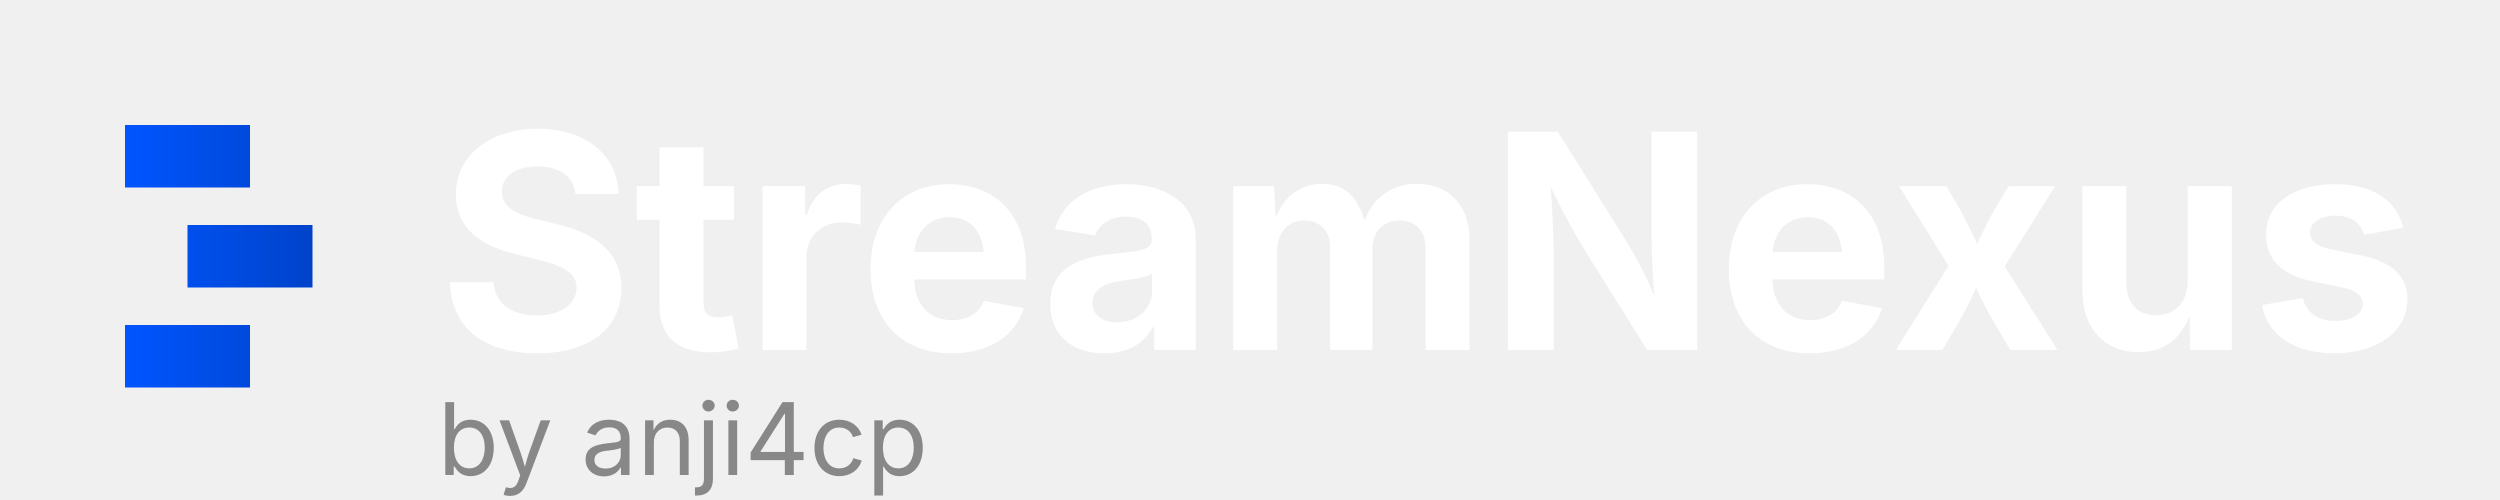
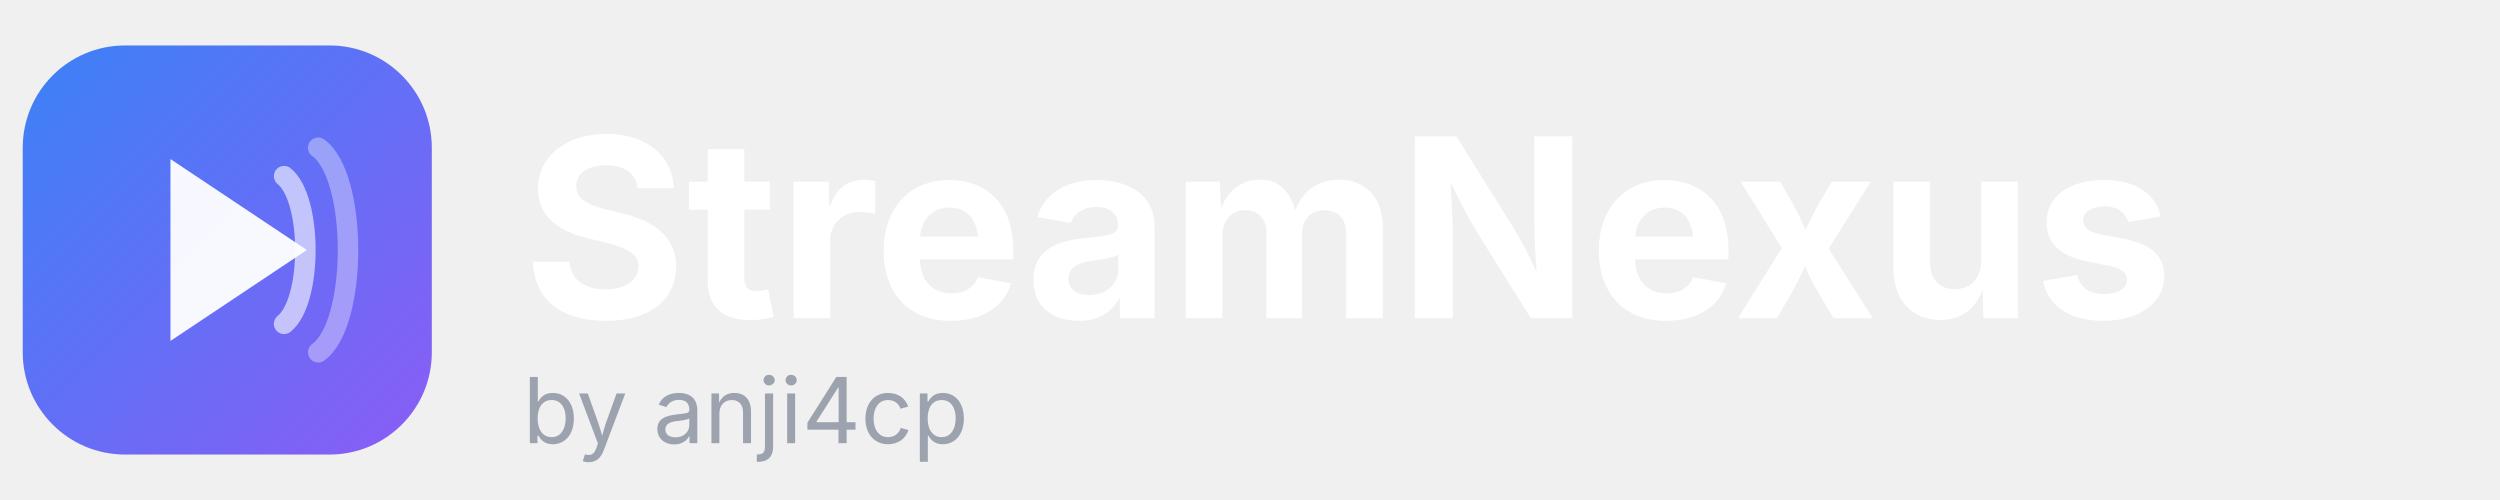
- <svg xmlns="http://www.w3.org/2000/svg" viewBox="0 0 200 40">
+ <svg xmlns="http://www.w3.org/2000/svg" viewBox="0 0 220 44" fill="none">
  <defs>
-     <linearGradient id="grad1" x1="0%" y1="0%" x2="100%" y2="0%">
-       <stop offset="0%" style="stop-color:#0055FF;stop-opacity:1" />
-       <stop offset="100%" style="stop-color:#0043CA;stop-opacity:1" />
+     <linearGradient id="mLogoGrad" x1="0%" y1="0%" x2="100%" y2="100%">
+       <stop offset="0%" style="stop-color:#3B82F6;stop-opacity:1" />
+       <stop offset="100%" style="stop-color:#8B5CF6;stop-opacity:1" />
    </linearGradient>
  </defs>
-   <path fill="url(#grad1)" d="M10 10 h10 v5 h-10 z M15 18 h10 v5 h-10 z M10 26 h10 v5 h-10 z" />
-   <text x="35" y="28" font-family="Inter, system-ui, sans-serif" font-weight="bold" font-size="24" fill="white">StreamNexus</text>
-   <text x="35" y="38" font-family="Inter, system-ui, sans-serif" font-size="8" fill="#888">by anji4cp</text>
+   <rect x="2" y="4" width="36" height="36" rx="9" fill="url(#mLogoGrad)" />
+   <path d="M15 14 L27 22 L15 30Z" fill="white" opacity="0.95" />
+   <path d="M25 15.5 C27.5 17.5 27.5 26.5 25 28.5" stroke="white" stroke-width="1.8" stroke-linecap="round" fill="none" opacity="0.6" />
+   <path d="M28 13 C31.5 15.5 31.5 28.5 28 31" stroke="white" stroke-width="1.8" stroke-linecap="round" fill="none" opacity="0.35" />
+   <text x="46" y="28" font-family="Inter, system-ui, -apple-system, sans-serif" font-weight="bold" font-size="22" fill="white">StreamNexus</text>
+   <text x="46" y="39" font-family="Inter, system-ui, -apple-system, sans-serif" font-size="8" fill="#9CA3AF">by anji4cp</text>
</svg>
